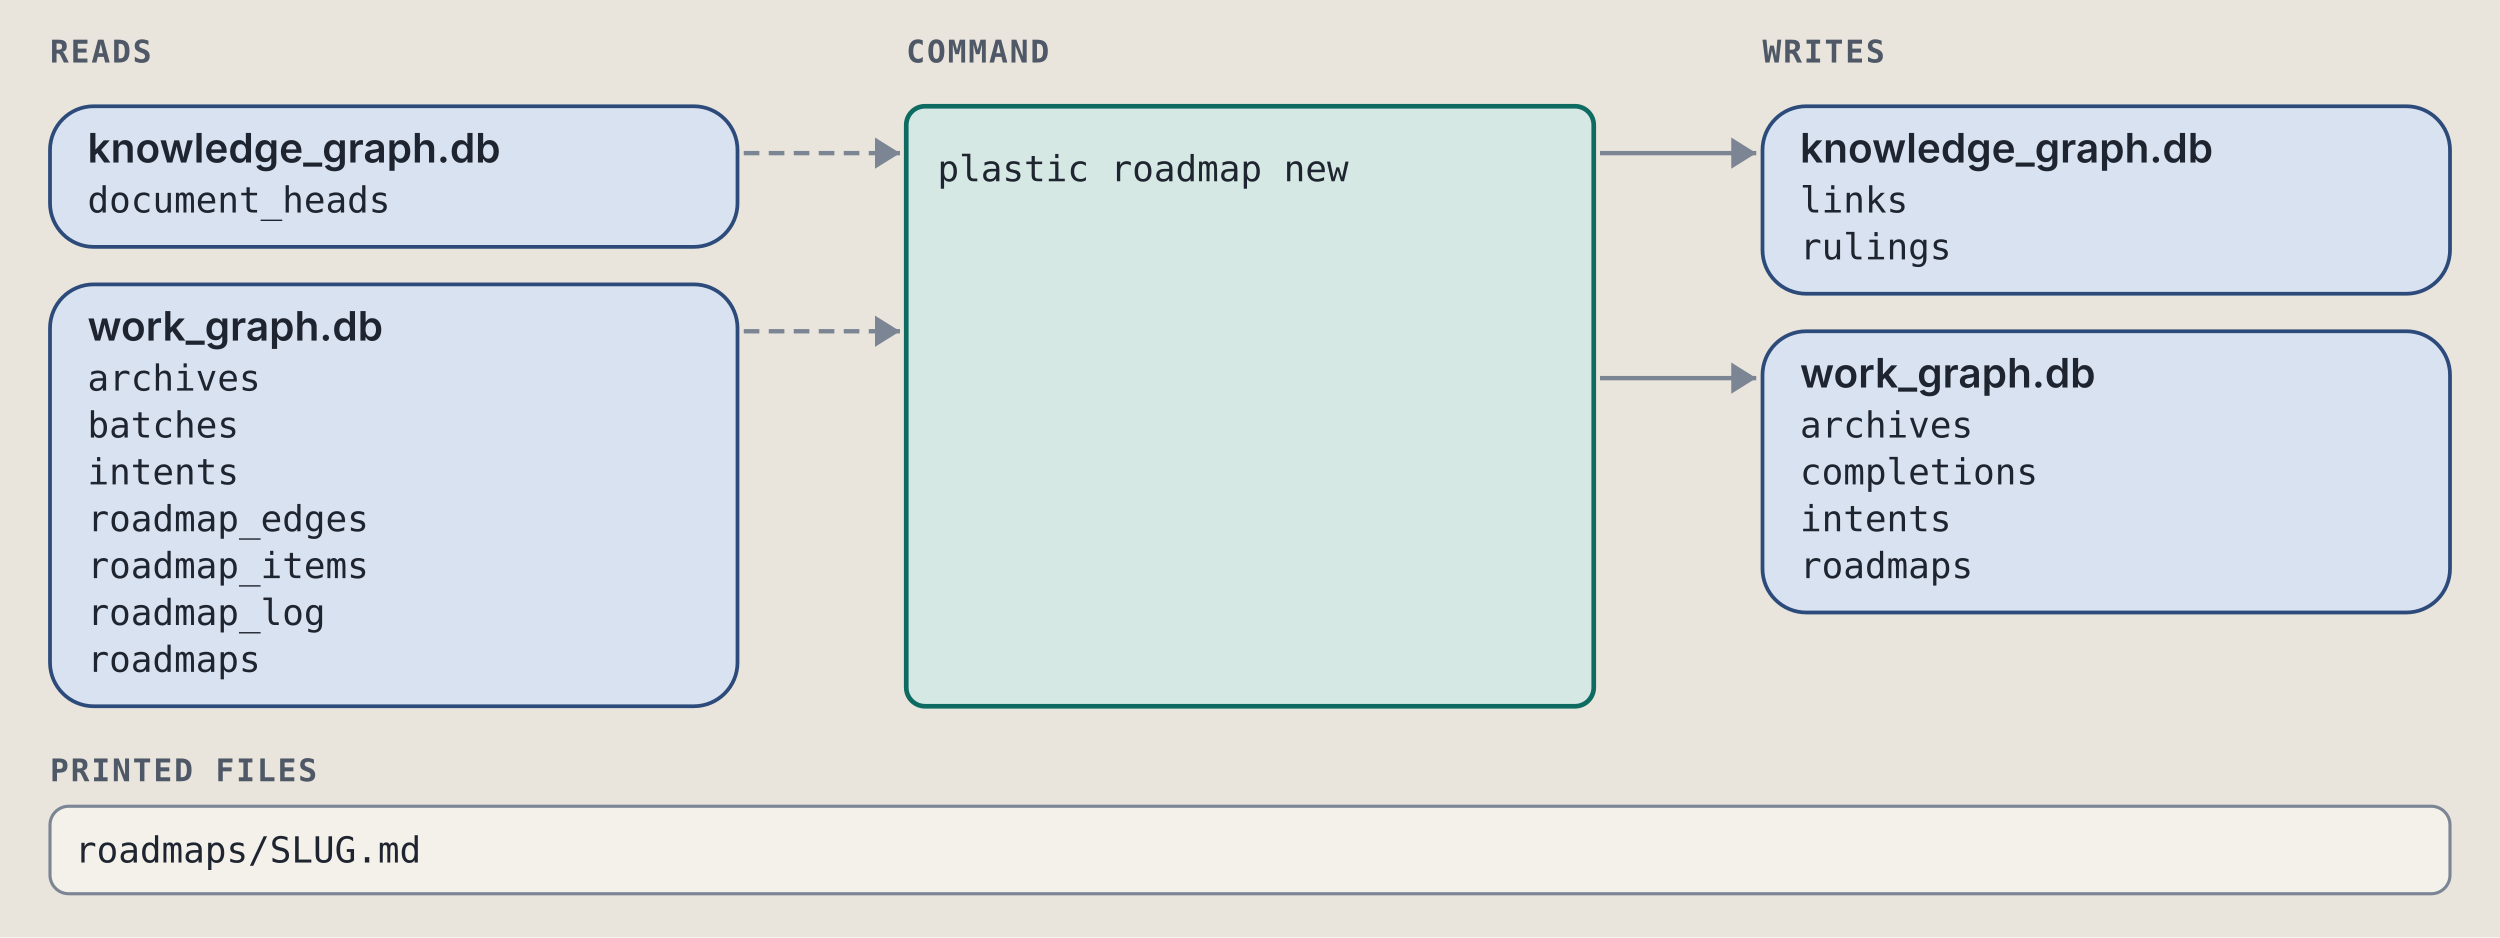
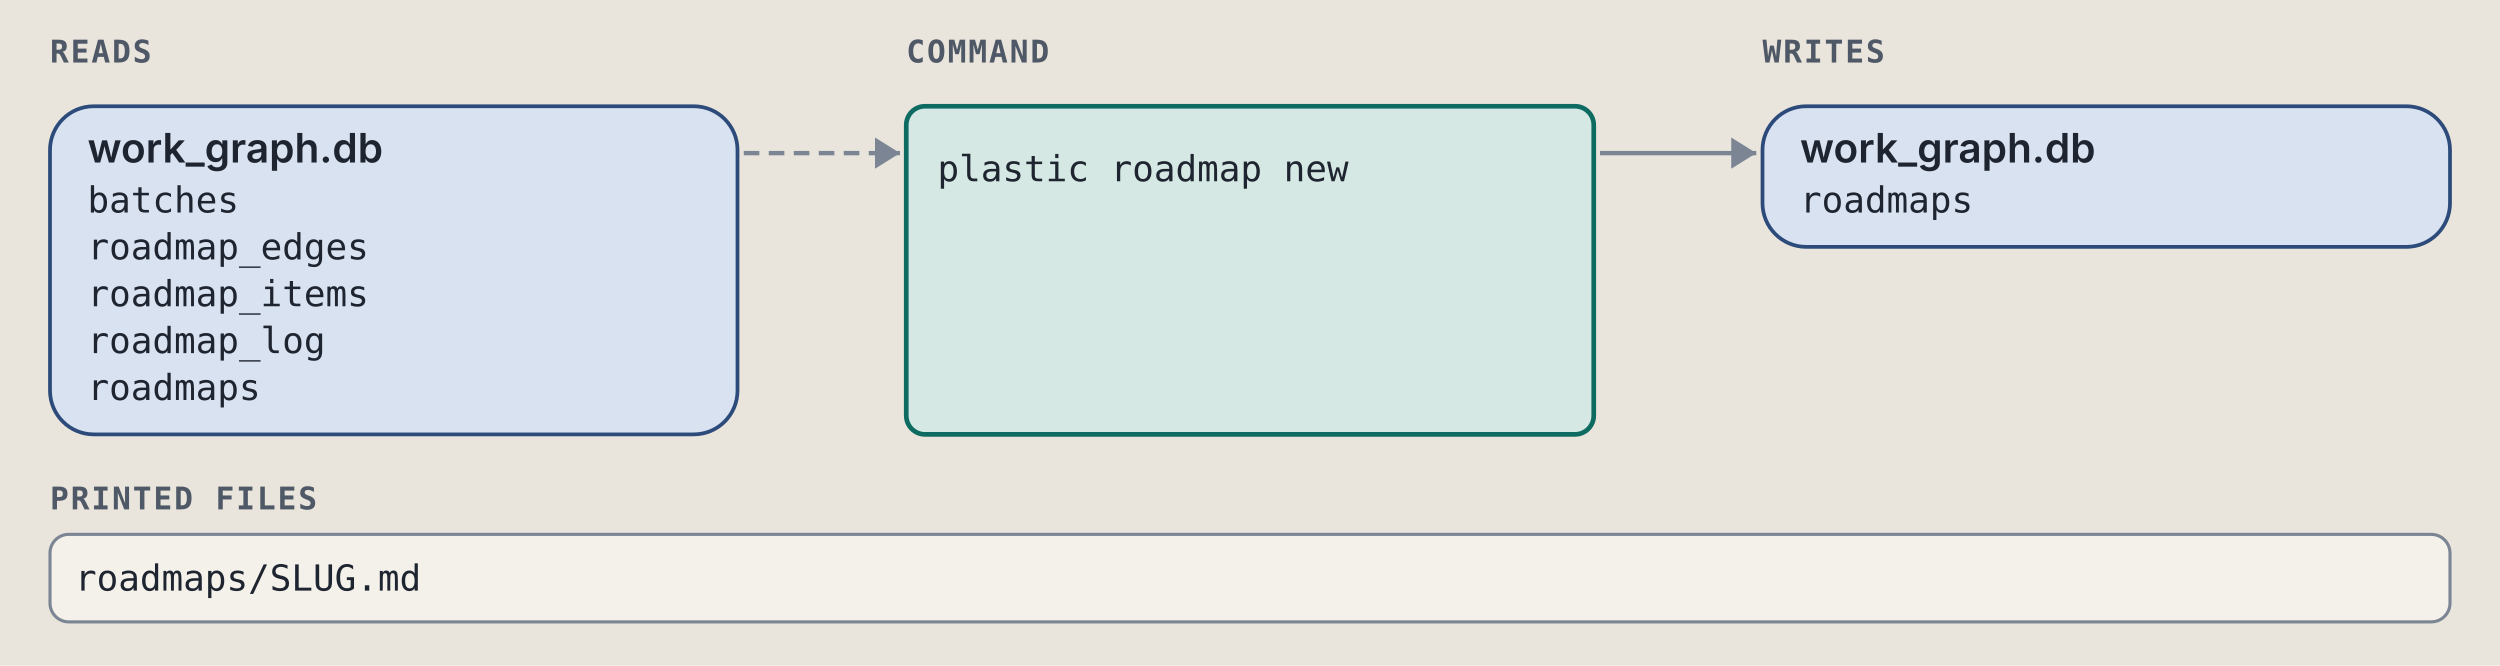
- <svg xmlns="http://www.w3.org/2000/svg" viewBox="0 0 800 300" width="800" height="300" role="img" xml:space="preserve">
+ <svg xmlns="http://www.w3.org/2000/svg" viewBox="0 0 800 213" width="800" height="213" role="img" xml:space="preserve">
  <style>.ground { fill: #e9e5dc; }
.card { fill: #f4f1ea; stroke: #7c8594; stroke-width: 1; }
.lane-code { fill: #d5e8e3; stroke: #0d6b61; stroke-width: 1.5; }
.lane-agent { fill: #f1e2c7; stroke: #9a5508; stroke-width: 1.5; }
.stop-refusal { fill: #e4dcf5; stroke: #5b35b0; stroke-width: 1.2; }
.stop-failure { fill: #f4d9d4; stroke: #a8261b; stroke-width: 1.2; }
.end { fill: #d9e2f0; stroke: #2c4a7a; stroke-width: 1.2; }
.wire { fill: none; stroke: #7c8594; stroke-width: 1.4; }
.wire-read { fill: none; stroke: #7c8594; stroke-width: 1.4; stroke-dasharray: 5 3; }
.wire-refusal { fill: none; stroke: #5b35b0; stroke-width: 1.2; stroke-dasharray: 4 3; }
.wire-failure { fill: none; stroke: #a8261b; stroke-width: 1.2; stroke-dasharray: 4 3; }
.head { fill: #7c8594; }
.t { fill: #1f2530; font: 12px "IBM Plex Sans", system-ui, -apple-system, "Segoe UI", sans-serif; }
.tb { fill: #1f2530; font: 600 13px "IBM Plex Sans", system-ui, -apple-system, "Segoe UI", sans-serif; }
.tm { fill: #1f2530; font: 11.5px "IBM Plex Mono", ui-monospace, Menlo, Consolas, monospace; }
.tag { font: 600 10px "IBM Plex Mono", ui-monospace, Menlo, Consolas, monospace; letter-spacing: .06em; }
.tag-code { fill: #0d6b61; } .tag-agent { fill: #9a5508; } .tag-refusal { fill: #5b35b0; }
.tag-failure { fill: #a8261b; } .tag-end { fill: #2c4a7a; } .tag-muted { fill: #4f5866; }
.tm.tag-muted { font-size: 10.5px; }
.db { fill: #d9e2f0; stroke: #2c4a7a; stroke-width: 1.2; }
.codebox { fill: #f4f1ea; stroke: #7c8594; stroke-width: 1; }
.cx { fill: #1f2530; font: 12px "IBM Plex Mono", ui-monospace, Menlo, Consolas, monospace; white-space: pre; }
.cx-n { fill: #4f5866; font: 11px "IBM Plex Mono", ui-monospace, Menlo, Consolas, monospace; }
.cx-k { fill: #5b35b0; } .cx-s { fill: #9a5508; } .cx-y { fill: #0d6b61; }
.cx-w { fill: #2c4a7a; font-weight: 600; } .cx-t { fill: #a8261b; } .cx-c { fill: #4f5866; font-style: italic; }
.badge { fill: #2c4a7a; } .badge-t { fill: #e9e5dc; font: 600 11px "IBM Plex Mono", ui-monospace, Menlo, Consolas, monospace; }
.bracket { fill: none; stroke: #2c4a7a; stroke-width: 1.4; }
.term { fill: #16191e; stroke: #7c8594; stroke-width: 1; }
.term-t { fill: #e6e2d8; font: 12px "IBM Plex Mono", ui-monospace, Menlo, Consolas, monospace; }
.term-p { fill: #8fd18f; font: 12px "IBM Plex Mono", ui-monospace, Menlo, Consolas, monospace; }
.term-m { fill: #a3abb6; font: 12px "IBM Plex Mono", ui-monospace, Menlo, Consolas, monospace; }
.big { font: 700 36px "IBM Plex Mono", ui-monospace, Menlo, Consolas, monospace; }

@media (prefers-color-scheme: dark) {
.ground { fill: #171a1f; }
.card { fill: #20242b; stroke: #8a93a2; stroke-width: 1; }
.lane-code { fill: #173a36; stroke: #5cc4b4; stroke-width: 1.5; }
.lane-agent { fill: #3d2e17; stroke: #e5a95a; stroke-width: 1.5; }
.stop-refusal { fill: #2d2445; stroke: #b59cf2; stroke-width: 1.2; }
.stop-failure { fill: #45211e; stroke: #f2958a; stroke-width: 1.2; }
.end { fill: #1f2c42; stroke: #97b6e8; stroke-width: 1.2; }
.wire { fill: none; stroke: #8a93a2; stroke-width: 1.4; }
.wire-read { fill: none; stroke: #8a93a2; stroke-width: 1.4; stroke-dasharray: 5 3; }
.wire-refusal { fill: none; stroke: #b59cf2; stroke-width: 1.2; stroke-dasharray: 4 3; }
.wire-failure { fill: none; stroke: #f2958a; stroke-width: 1.2; stroke-dasharray: 4 3; }
.head { fill: #8a93a2; }
.t { fill: #e8e4da; font: 12px "IBM Plex Sans", system-ui, -apple-system, "Segoe UI", sans-serif; }
.tb { fill: #e8e4da; font: 600 13px "IBM Plex Sans", system-ui, -apple-system, "Segoe UI", sans-serif; }
.tm { fill: #e8e4da; font: 11.5px "IBM Plex Mono", ui-monospace, Menlo, Consolas, monospace; }
.tag { font: 600 10px "IBM Plex Mono", ui-monospace, Menlo, Consolas, monospace; letter-spacing: .06em; }
.tag-code { fill: #5cc4b4; } .tag-agent { fill: #e5a95a; } .tag-refusal { fill: #b59cf2; }
.tag-failure { fill: #f2958a; } .tag-end { fill: #97b6e8; } .tag-muted { fill: #b3b9c3; }
.tm.tag-muted { font-size: 10.5px; }
.db { fill: #1f2c42; stroke: #97b6e8; stroke-width: 1.2; }
.codebox { fill: #20242b; stroke: #8a93a2; stroke-width: 1; }
.cx { fill: #e8e4da; font: 12px "IBM Plex Mono", ui-monospace, Menlo, Consolas, monospace; white-space: pre; }
.cx-n { fill: #b3b9c3; font: 11px "IBM Plex Mono", ui-monospace, Menlo, Consolas, monospace; }
.cx-k { fill: #b59cf2; } .cx-s { fill: #e5a95a; } .cx-y { fill: #5cc4b4; }
.cx-w { fill: #97b6e8; font-weight: 600; } .cx-t { fill: #f2958a; } .cx-c { fill: #b3b9c3; font-style: italic; }
.badge { fill: #97b6e8; } .badge-t { fill: #171a1f; font: 600 11px "IBM Plex Mono", ui-monospace, Menlo, Consolas, monospace; }
.bracket { fill: none; stroke: #97b6e8; stroke-width: 1.4; }
.term { fill: #16191e; stroke: #8a93a2; stroke-width: 1; }
.term-t { fill: #e6e2d8; font: 12px "IBM Plex Mono", ui-monospace, Menlo, Consolas, monospace; }
.term-p { fill: #8fd18f; font: 12px "IBM Plex Mono", ui-monospace, Menlo, Consolas, monospace; }
.term-m { fill: #a3abb6; font: 12px "IBM Plex Mono", ui-monospace, Menlo, Consolas, monospace; }
.big { font: 700 36px "IBM Plex Mono", ui-monospace, Menlo, Consolas, monospace; }
}</style>
  <rect width="100%" height="100%" class="ground" />
  <text x="16" y="20" class="tag tag-muted" text-anchor="start">READS</text>
  <text x="290" y="20" class="tag tag-muted" text-anchor="start">COMMAND</text>
  <text x="564" y="20" class="tag tag-muted" text-anchor="start">WRITES</text>
-   <rect x="16" y="34" width="220" height="45" rx="14" class="db" />
-   <text x="28" y="52" class="tb" text-anchor="start">knowledge_graph.db</text>
-   <text x="28" y="68" class="tm" text-anchor="start">document_heads</text>
+   <rect x="16" y="34" width="220" height="105" rx="14" class="db" />
+   <text x="28" y="52" class="tb" text-anchor="start">work_graph.db</text>
+   <text x="28" y="68" class="tm" text-anchor="start">batches</text>
+   <text x="28" y="83" class="tm" text-anchor="start">roadmap_edges</text>
+   <text x="28" y="98" class="tm" text-anchor="start">roadmap_items</text>
+   <text x="28" y="113" class="tm" text-anchor="start">roadmap_log</text>
+   <text x="28" y="128" class="tm" text-anchor="start">roadmaps</text>
  <path d="M 238 49 L 288 49" class="wire-read" />
  <path d="M 280 44 L 288 49 L 280 54 Z" class="head" />
-   <rect x="16" y="91" width="220" height="135" rx="14" class="db" />
-   <text x="28" y="109" class="tb" text-anchor="start">work_graph.db</text>
-   <text x="28" y="125" class="tm" text-anchor="start">archives</text>
-   <text x="28" y="140" class="tm" text-anchor="start">batches</text>
-   <text x="28" y="155" class="tm" text-anchor="start">intents</text>
-   <text x="28" y="170" class="tm" text-anchor="start">roadmap_edges</text>
-   <text x="28" y="185" class="tm" text-anchor="start">roadmap_items</text>
-   <text x="28" y="200" class="tm" text-anchor="start">roadmap_log</text>
-   <text x="28" y="215" class="tm" text-anchor="start">roadmaps</text>
-   <path d="M 238 106 L 288 106" class="wire-read" />
-   <path d="M 280 101 L 288 106 L 280 111 Z" class="head" />
-   <rect x="564" y="34" width="220" height="60" rx="14" class="db" />
-   <text x="576" y="52" class="tb" text-anchor="start">knowledge_graph.db</text>
-   <text x="576" y="68" class="tm" text-anchor="start">links</text>
-   <text x="576" y="83" class="tm" text-anchor="start">rulings</text>
+   <rect x="564" y="34" width="220" height="45" rx="14" class="db" />
+   <text x="576" y="52" class="tb" text-anchor="start">work_graph.db</text>
+   <text x="576" y="68" class="tm" text-anchor="start">roadmaps</text>
  <path d="M 512 49 L 562 49" class="wire" />
  <path d="M 554 44 L 562 49 L 554 54 Z" class="head" />
-   <rect x="564" y="106" width="220" height="90" rx="14" class="db" />
-   <text x="576" y="124" class="tb" text-anchor="start">work_graph.db</text>
-   <text x="576" y="140" class="tm" text-anchor="start">archives</text>
-   <text x="576" y="155" class="tm" text-anchor="start">completions</text>
-   <text x="576" y="170" class="tm" text-anchor="start">intents</text>
-   <text x="576" y="185" class="tm" text-anchor="start">roadmaps</text>
-   <path d="M 512 121 L 562 121" class="wire" />
-   <path d="M 554 116 L 562 121 L 554 126 Z" class="head" />
-   <rect x="290" y="34" width="220" height="192" rx="6" class="lane-code" />
+   <rect x="290" y="34" width="220" height="105" rx="6" class="lane-code" />
  <text x="300" y="58" class="tm" text-anchor="start">plastic roadmap new</text>
-   <text x="16" y="250" class="tag tag-muted" text-anchor="start">PRINTED FILES</text>
-   <rect x="16" y="258" width="768" height="28" rx="6" class="card" />
-   <text x="24" y="276" class="tm" text-anchor="start">roadmaps/SLUG.md</text>
+   <text x="16" y="163" class="tag tag-muted" text-anchor="start">PRINTED FILES</text>
+   <rect x="16" y="171" width="768" height="28" rx="6" class="card" />
+   <text x="24" y="189" class="tm" text-anchor="start">roadmaps/SLUG.md</text>
</svg>
